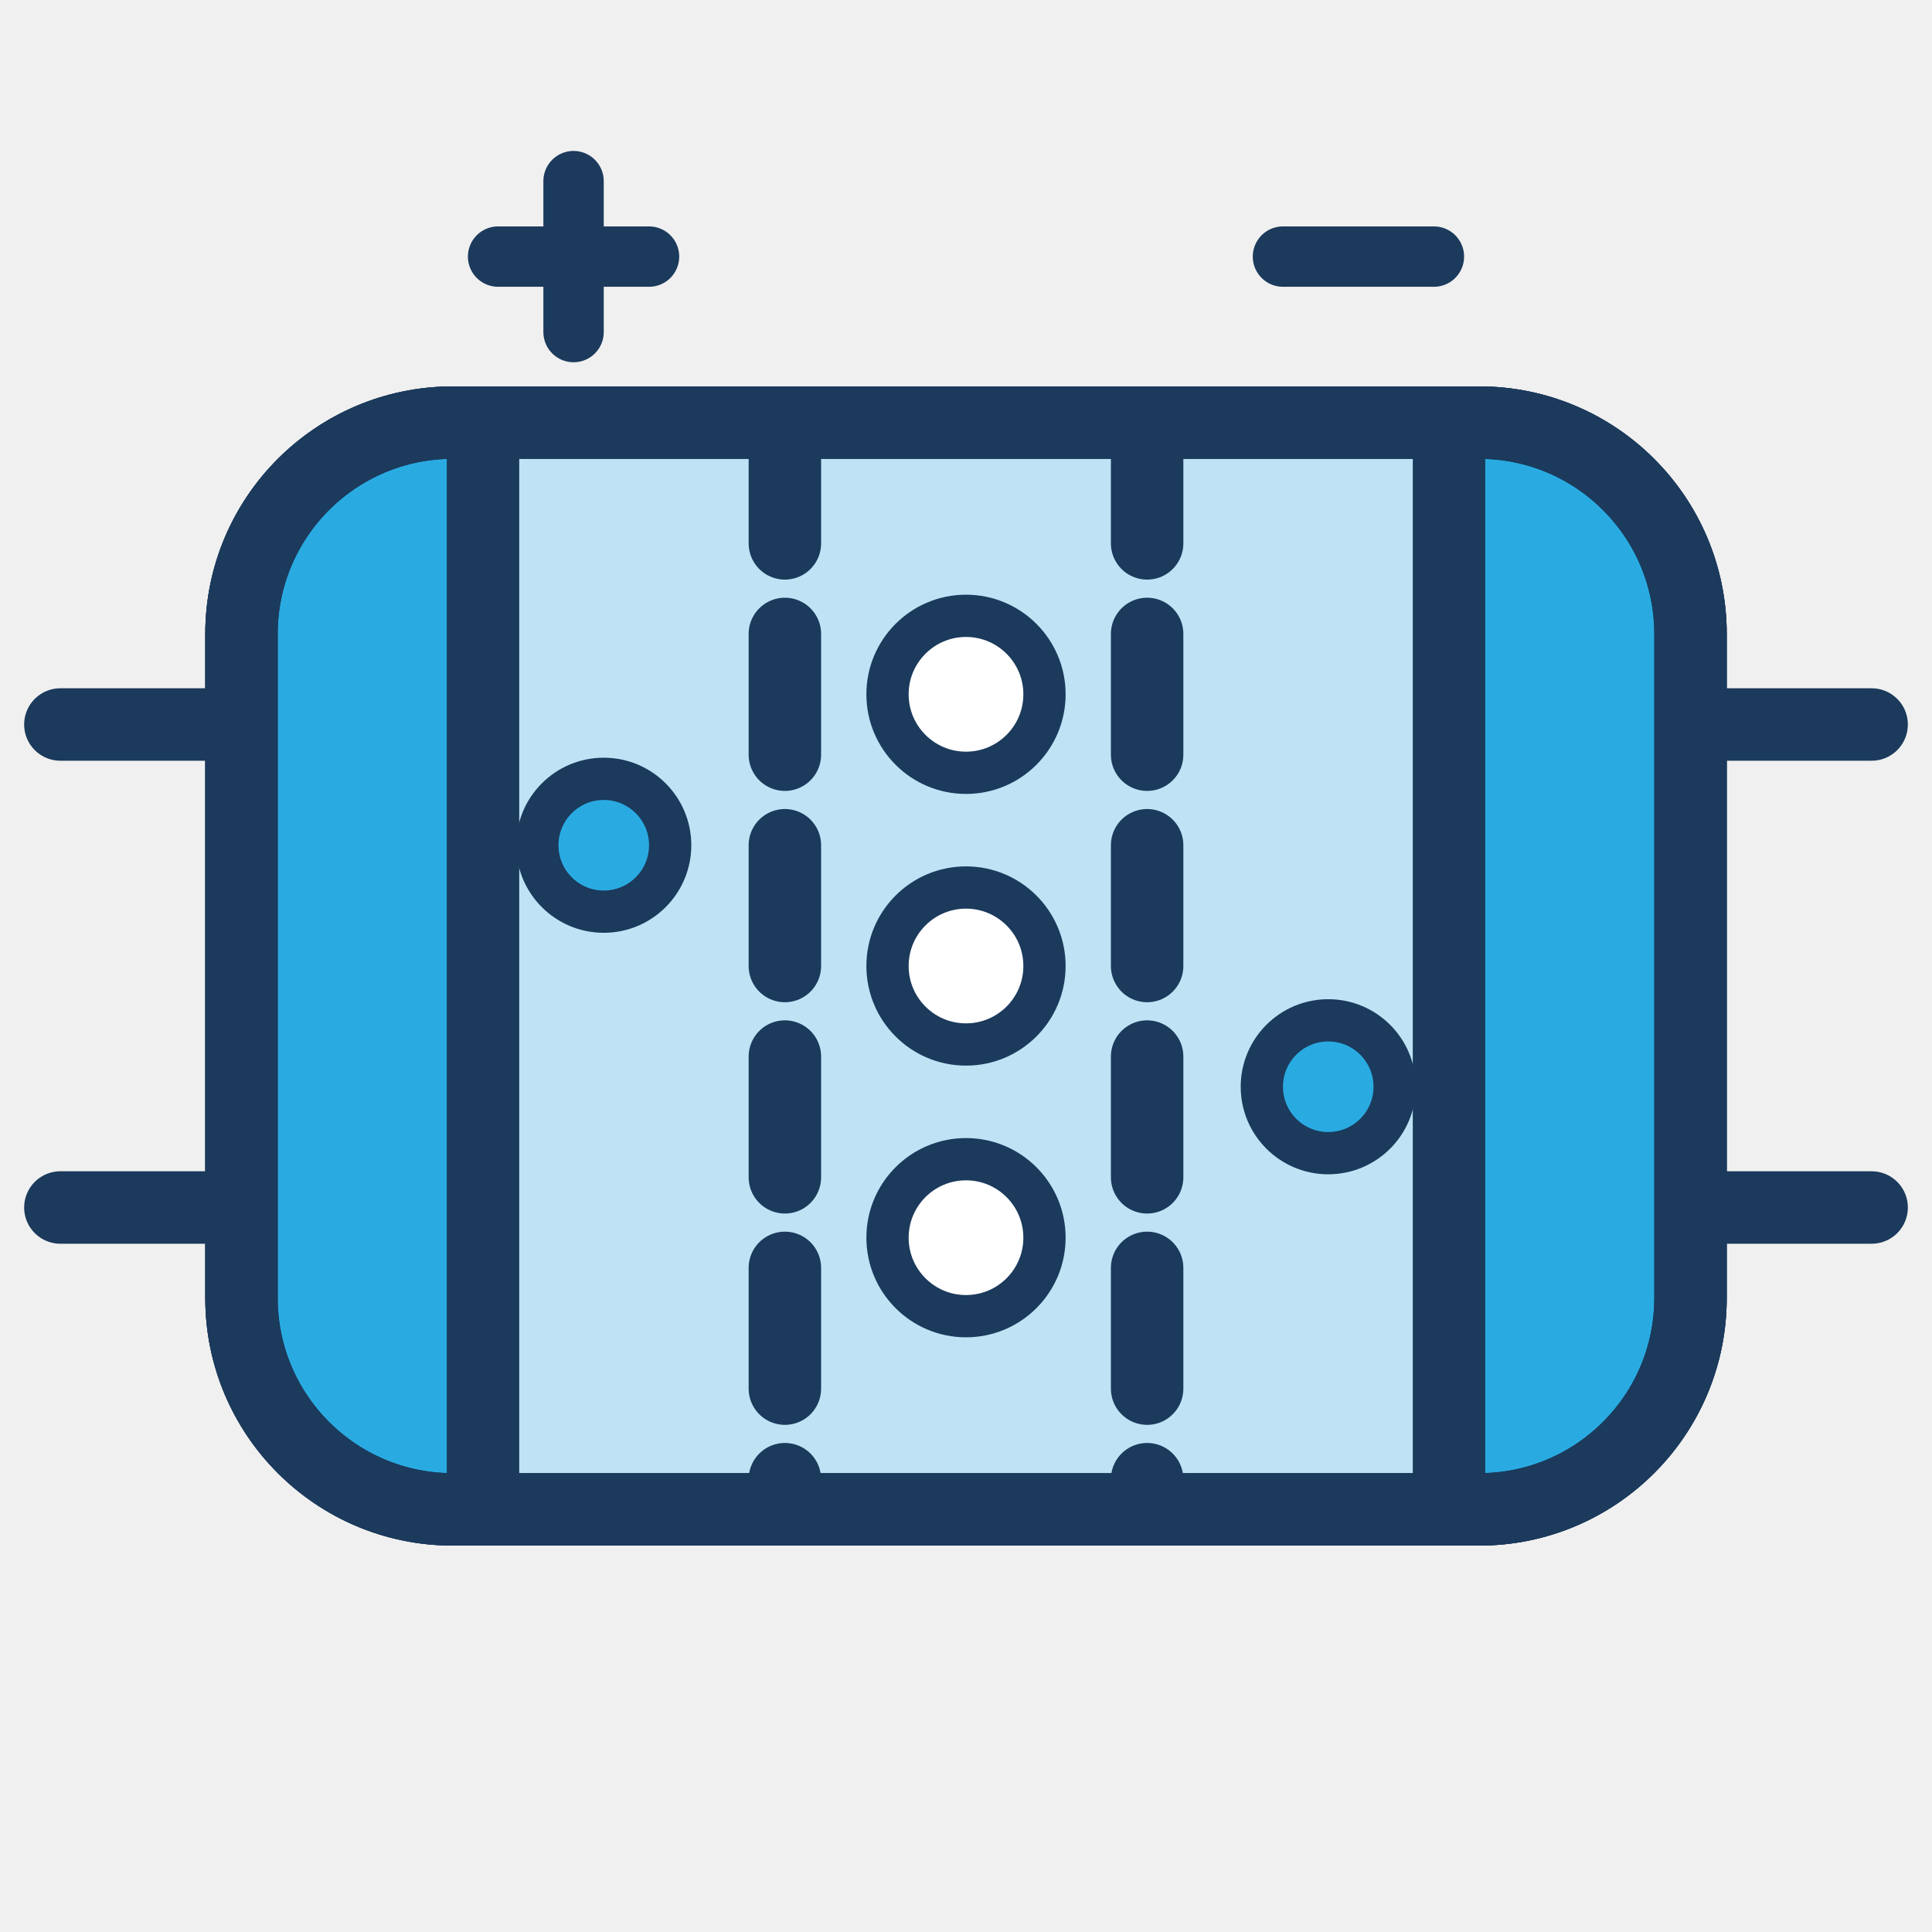
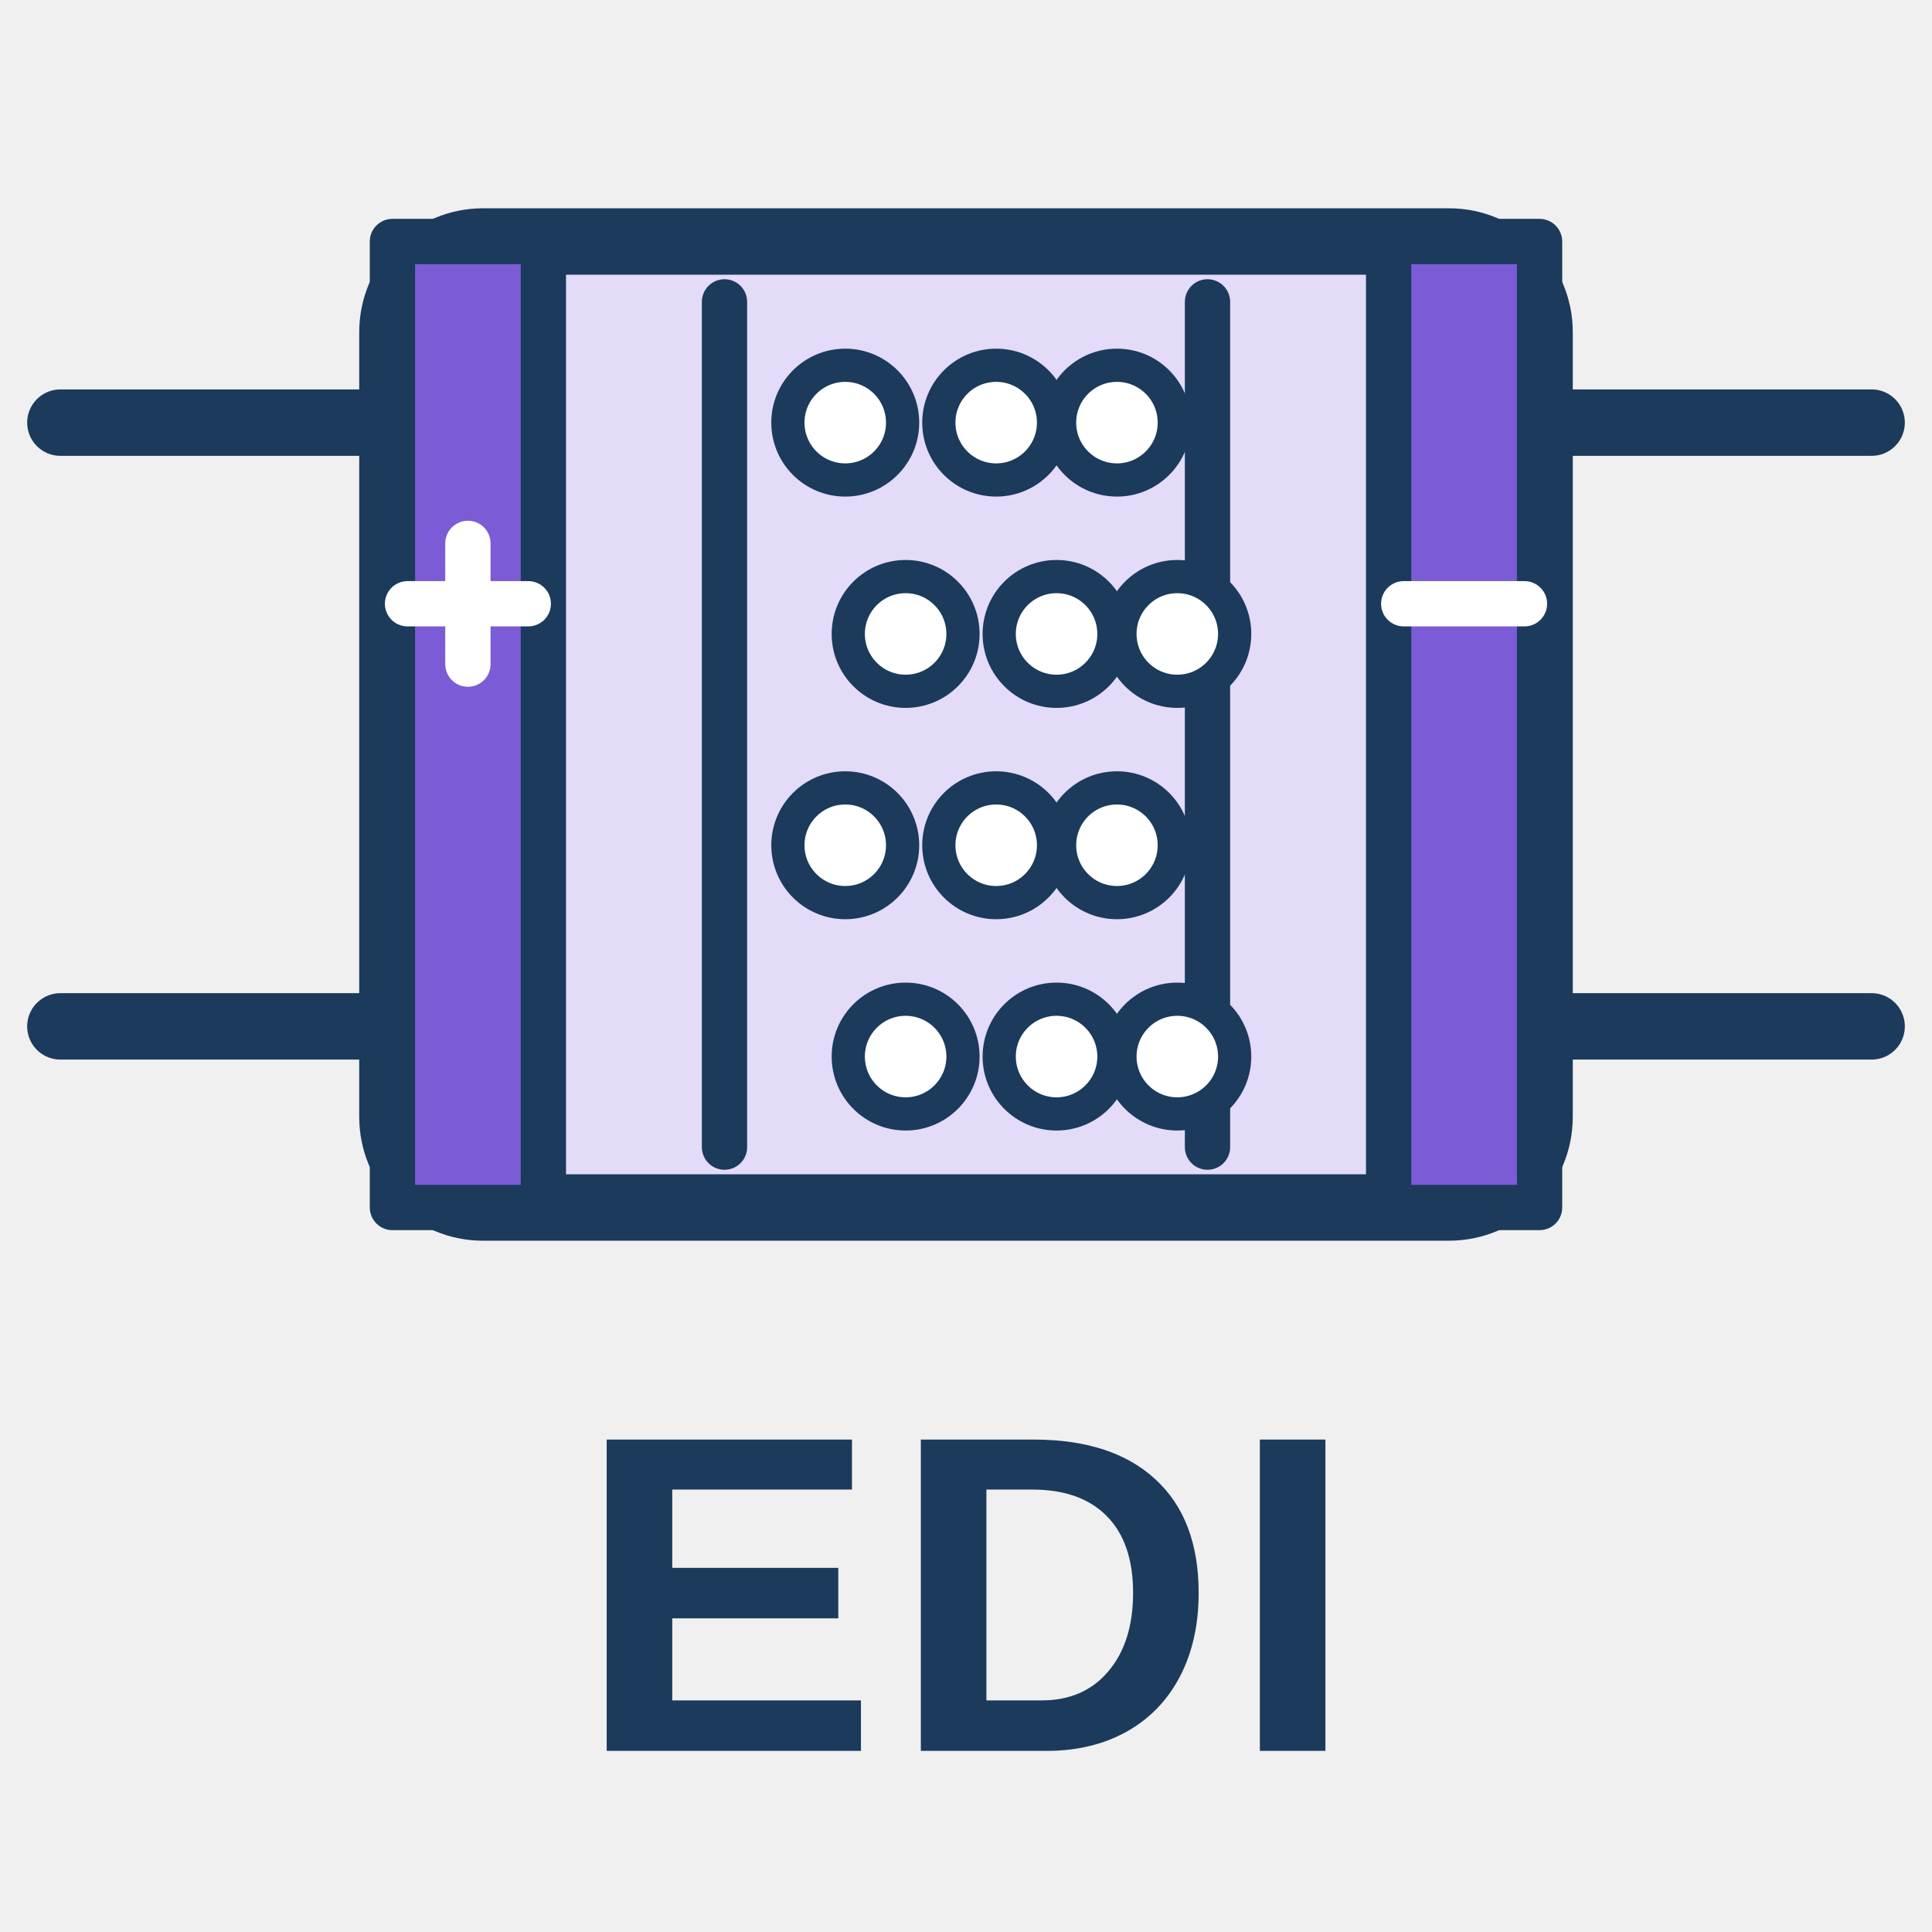
<svg xmlns="http://www.w3.org/2000/svg" viewBox="0 0 64 64">
-   <g stroke="#1B3A5C" stroke-width="2.4" stroke-linejoin="round" stroke-linecap="round">
-     <path d="M2 24 H8" fill="none" />
-     <path d="M2 40 H8" fill="none" />
-     <path d="M56 24 H62" fill="none" />
-     <path d="M56 40 H62" fill="none" />
-     <rect x="8" y="14" width="48" height="36" rx="7" fill="#BFE3F5" />
-     <path d="M8 21 a7 7 0 0 1 7-7 h1 v36 h-1 a7 7 0 0 1 -7-7 z" fill="#29ABE2" />
-     <path d="M48 14 h1 a7 7 0 0 1 7 7 v22 a7 7 0 0 1 -7 7 h-1 z" fill="#29ABE2" />
-     <path d="M26 14 v36 M38 14 v36" fill="none" stroke-dasharray="4 3" />
-     <rect x="8" y="14" width="48" height="36" rx="7" fill="none" />
-   </g>
-   <g fill="#FFFFFF" stroke="#1B3A5C" stroke-width="1.4">
-     <circle cx="32" cy="23" r="2.6" />
-     <circle cx="32" cy="32" r="2.6" />
-     <circle cx="32" cy="41" r="2.6" />
-   </g>
-   <g fill="#29ABE2" stroke="#1B3A5C" stroke-width="1.4">
-     <circle cx="20" cy="28" r="2.2" />
-     <circle cx="44" cy="36" r="2.2" />
-   </g>
-   <g stroke="#1B3A5C" stroke-width="2" stroke-linecap="round" fill="none">
-     <path d="M19 6 v5 M16.5 8.5 h5" />
-     <path d="M42.5 8.5 h5" />
-   </g>
+   <path d="M2 14 L13 14" fill="none" stroke="#1B3A5C" stroke-width="2.2" stroke-linecap="round" />
+   <path d="M2 34 L13 34" fill="none" stroke="#1B3A5C" stroke-width="2.2" stroke-linecap="round" />
+   <path d="M51 14 L62 14" fill="none" stroke="#1B3A5C" stroke-width="2.2" stroke-linecap="round" />
+   <path d="M51 34 L62 34" fill="none" stroke="#1B3A5C" stroke-width="2.2" stroke-linecap="round" />
+   <rect x="13" y="8" width="38" height="32" rx="3" fill="#E3DBF8" stroke="#1B3A5C" stroke-width="2.2" stroke-linejoin="round" />
+   <rect x="13" y="8" width="5" height="32" rx="0" fill="#7C5CD6" stroke="#1B3A5C" stroke-width="1.5" stroke-linejoin="round" />
+   <rect x="46" y="8" width="5" height="32" rx="0" fill="#7C5CD6" stroke="#1B3A5C" stroke-width="1.5" stroke-linejoin="round" />
+   <path d="M24 10 L24 38" fill="none" stroke="#1B3A5C" stroke-width="1.5" stroke-linecap="round" />
+   <path d="M40 10 L40 38" fill="none" stroke="#1B3A5C" stroke-width="1.5" stroke-linecap="round" />
+   <circle cx="28" cy="14" r="1.9" fill="#FFFFFF" stroke="#1B3A5C" stroke-width="1.1" />
+   <circle cx="30" cy="21" r="1.9" fill="#FFFFFF" stroke="#1B3A5C" stroke-width="1.1" />
+   <circle cx="28" cy="28" r="1.9" fill="#FFFFFF" stroke="#1B3A5C" stroke-width="1.1" />
+   <circle cx="30" cy="35" r="1.9" fill="#FFFFFF" stroke="#1B3A5C" stroke-width="1.1" />
+   <circle cx="33" cy="14" r="1.9" fill="#FFFFFF" stroke="#1B3A5C" stroke-width="1.1" />
+   <circle cx="35" cy="21" r="1.9" fill="#FFFFFF" stroke="#1B3A5C" stroke-width="1.1" />
+   <circle cx="33" cy="28" r="1.9" fill="#FFFFFF" stroke="#1B3A5C" stroke-width="1.1" />
+   <circle cx="35" cy="35" r="1.9" fill="#FFFFFF" stroke="#1B3A5C" stroke-width="1.1" />
+   <circle cx="37" cy="14" r="1.9" fill="#FFFFFF" stroke="#1B3A5C" stroke-width="1.1" />
+   <circle cx="39" cy="21" r="1.9" fill="#FFFFFF" stroke="#1B3A5C" stroke-width="1.1" />
+   <circle cx="37" cy="28" r="1.9" fill="#FFFFFF" stroke="#1B3A5C" stroke-width="1.1" />
+   <circle cx="39" cy="35" r="1.9" fill="#FFFFFF" stroke="#1B3A5C" stroke-width="1.1" />
+   <path d="M13.5 20 h4 M15.5 18 v4" fill="none" stroke="#FFFFFF" stroke-width="1.5" stroke-linejoin="round" stroke-linecap="round" />
+   <path d="M46.5 20 h4" fill="none" stroke="#FFFFFF" stroke-width="1.5" stroke-linejoin="round" stroke-linecap="round" />
+   <text x="32" y="58" text-anchor="middle" fill="#1B3A5C" font-family="Segoe UI, Arial, sans-serif" font-size="15" font-weight="700" letter-spacing="0.4">EDI</text>
</svg>
